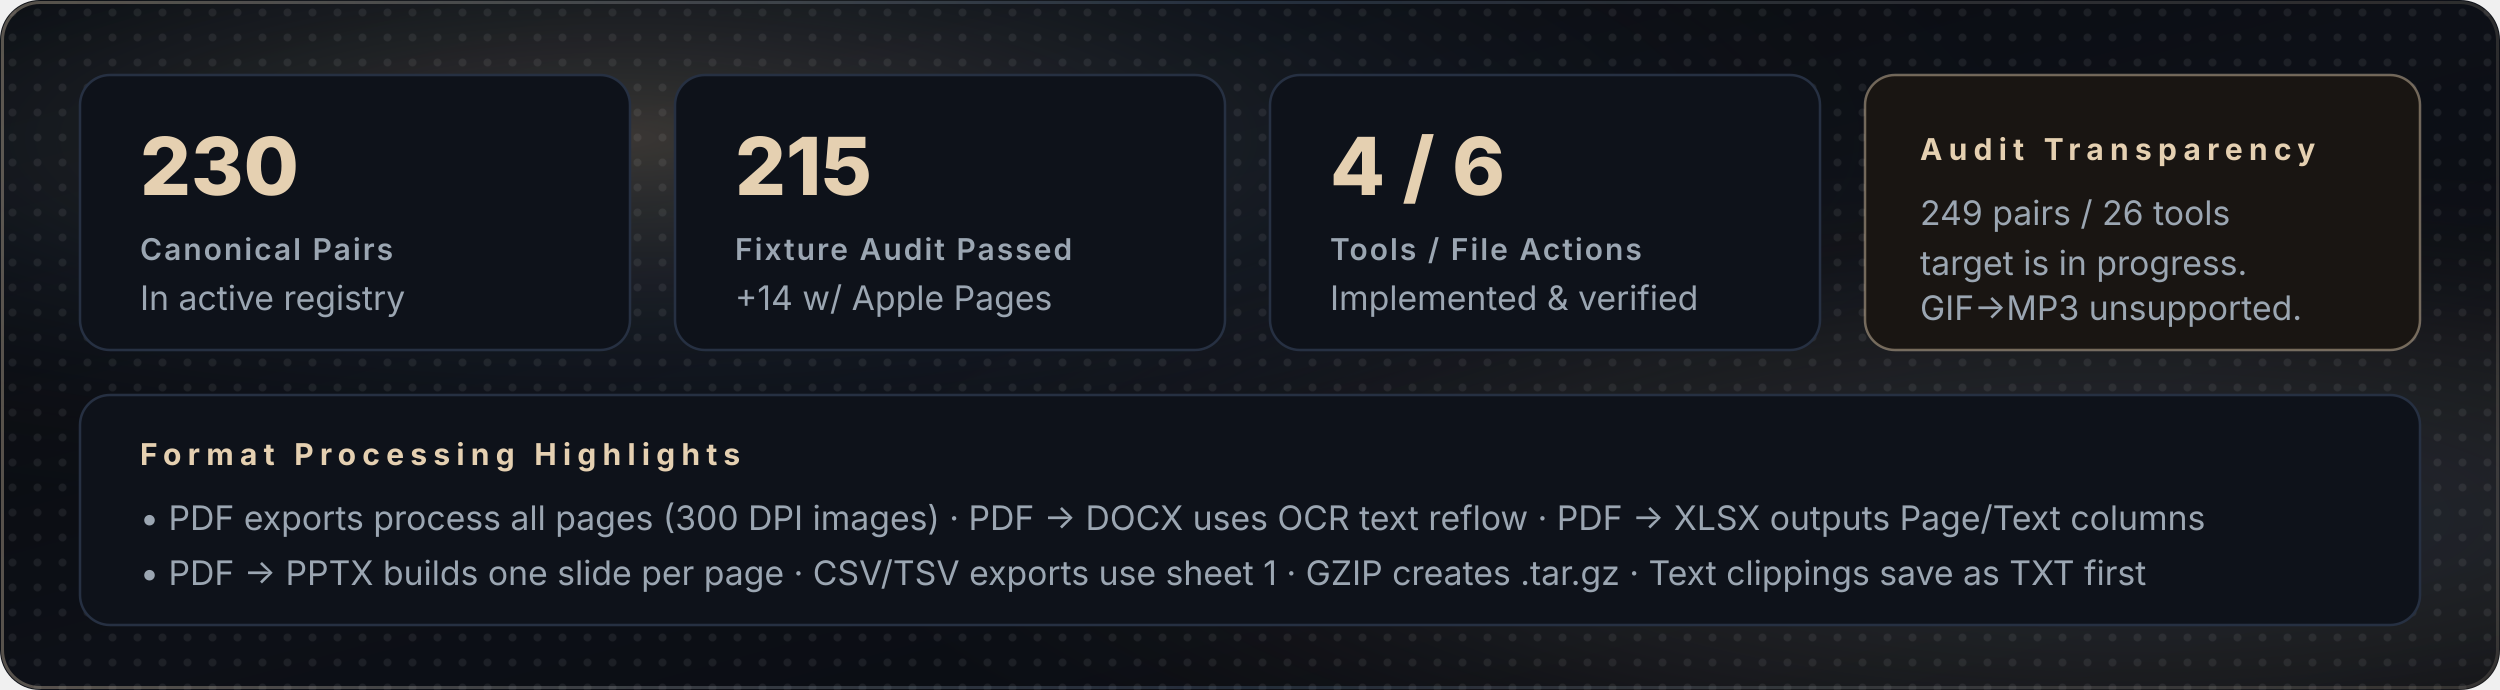
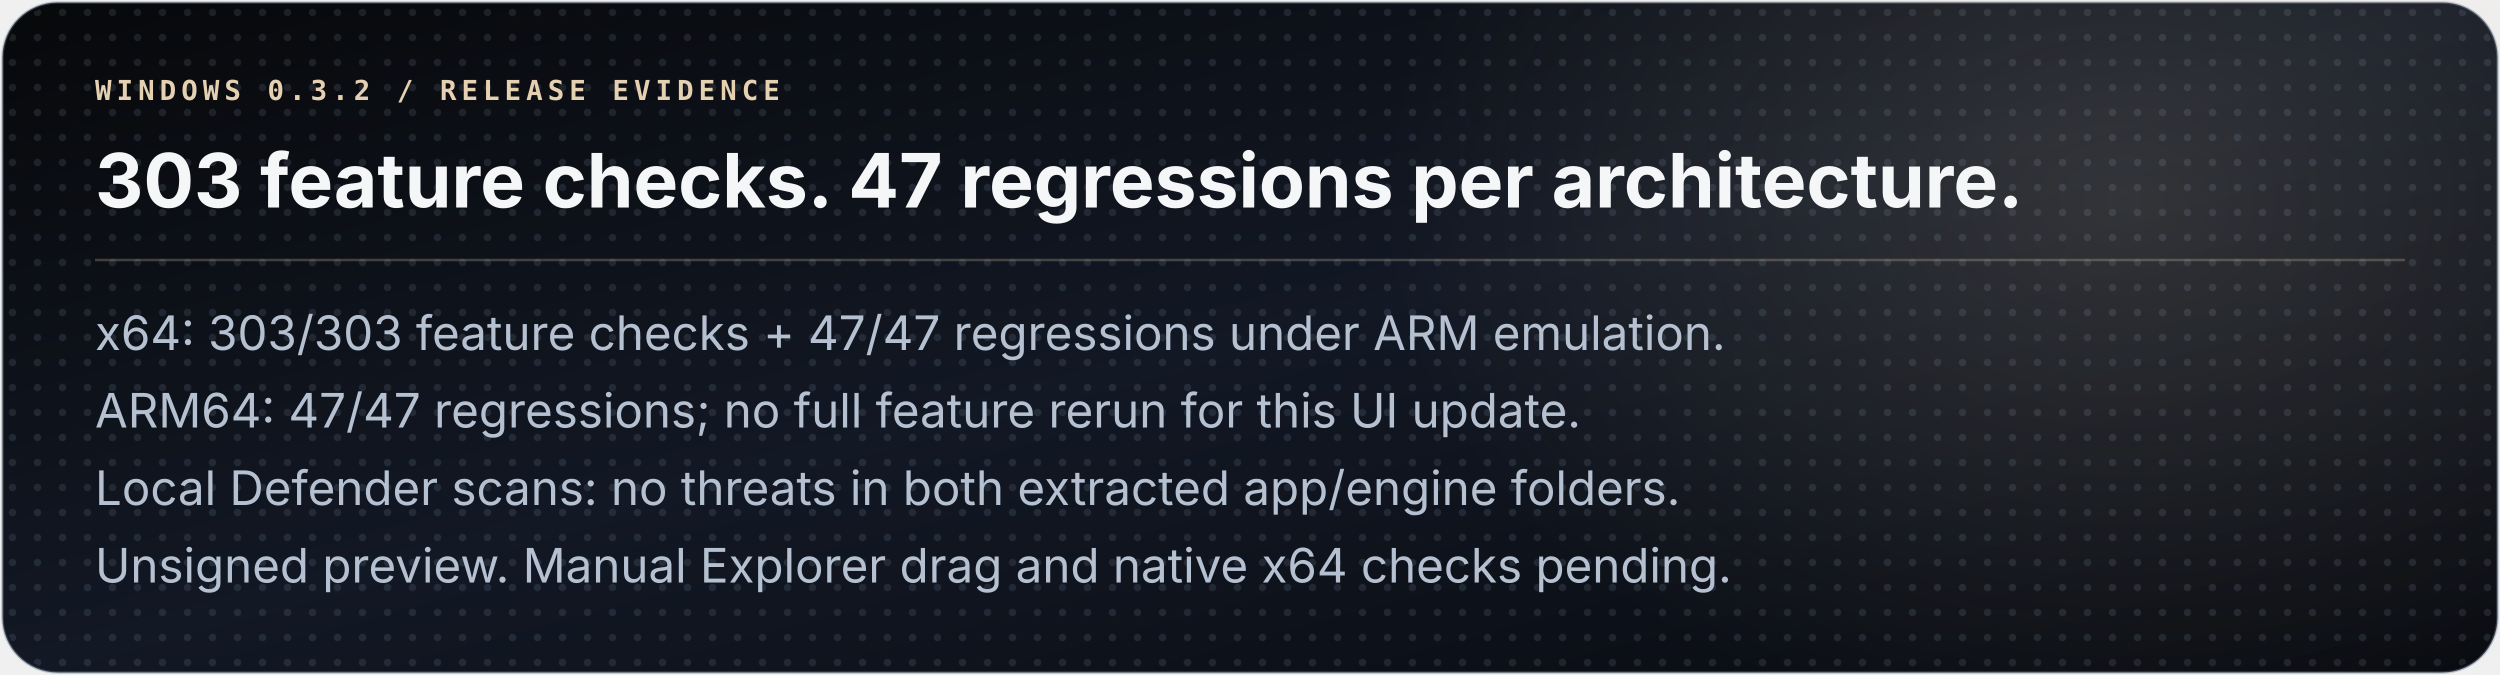
- <svg xmlns="http://www.w3.org/2000/svg" viewBox="0 0 1000 276" width="100%">
+ <svg xmlns="http://www.w3.org/2000/svg" viewBox="0 0 1000 270" width="1000" height="270" role="img" aria-labelledby="title">
  <defs>
-     <linearGradient id="bgGrad" x1="0%" y1="0%" x2="100%" y2="100%">
-       <stop offset="0%" stop-color="#07080A" />
-       <stop offset="50%" stop-color="#0D1017" />
-       <stop offset="100%" stop-color="#080A0F" />
+     <linearGradient id="bg" x2="1" y2="1">
+       <stop stop-color="#07080A" />
+       <stop offset=".5" stop-color="#121824" />
+       <stop offset="1" stop-color="#080A0F" />
    </linearGradient>
-     <radialGradient id="goldGlow" cx="25%" cy="20%" r="60%">
-       <stop offset="0%" stop-color="#E5D0B1" stop-opacity="0.22" />
-       <stop offset="50%" stop-color="#6482A6" stop-opacity="0.08" />
-       <stop offset="100%" stop-color="#07080A" stop-opacity="0" />
+     <radialGradient id="glow">
+       <stop stop-color="#E5D0B1" stop-opacity=".16" />
+       <stop offset="1" stop-color="#E5D0B1" stop-opacity="0" />
    </radialGradient>
-     <radialGradient id="blueGlow" cx="85%" cy="75%" r="55%">
-       <stop offset="0%" stop-color="#7494B8" stop-opacity="0.20" />
-       <stop offset="55%" stop-color="#E5D0B1" stop-opacity="0.06" />
-       <stop offset="100%" stop-color="#07080A" stop-opacity="0" />
-     </radialGradient>
-     <linearGradient id="borderGrad" x1="0%" y1="0%" x2="100%" y2="0%">
-       <stop offset="0%" stop-color="#E5D0B1" stop-opacity="0.35" />
-       <stop offset="50%" stop-color="#6482A6" stop-opacity="0.25" />
-       <stop offset="100%" stop-color="#E5D0B1" stop-opacity="0.15" />
-     </linearGradient>
-     <pattern id="dotMatrix" width="10" height="10" patternUnits="userSpaceOnUse">
-       <circle cx="5" cy="5" r="1.6" fill="#ffffff" fill-opacity="0.07" />
+     <pattern id="dots" width="10" height="10" patternUnits="userSpaceOnUse">
+       <circle cx="5" cy="5" r="1.5" fill="#A6BBD2" opacity=".13" />
    </pattern>
-     <pattern id="dotMatrixBright" width="10" height="10" patternUnits="userSpaceOnUse">
-       <circle cx="5" cy="5" r="2.1" fill="#E5D0B1" fill-opacity="0.16" />
-     </pattern>
-     <style>
-       .font-sans { font-family: -apple-system, BlinkMacSystemFont, 'SF Pro Display', 'Inter', 'Segoe UI', sans-serif; }
-       .font-mono { font-family: 'SF Mono', 'JetBrains Mono', 'Menlo', monospace; }
-       .kicker { font-size: 12px; font-weight: 700; fill: #E5D0B1; letter-spacing: 2.5px; text-transform: uppercase; }
-       .title { font-size: 24px; font-weight: 700; fill: #F4F6F8; letter-spacing: -0.4px; }
-       .subtitle { font-size: 15px; font-weight: 400; fill: #9BA6B2; }
-       .card-title { font-size: 16px; font-weight: 700; fill: #F4F6F8; }
-       .card-body { font-size: 13.5px; font-weight: 400; fill: #9BA6B2; }
-       .stat-num { font-size: 32px; font-weight: 800; fill: #E5D0B1; }
-       .stat-label { font-size: 12px; font-weight: 600; fill: #9BA6B2; letter-spacing: 0.8px; text-transform: uppercase; }
-       .pill { font-size: 11.5px; font-weight: 600; fill: #E5D0B1; }
-     </style>
+     <style>text{font-family:-apple-system,BlinkMacSystemFont,'Segoe UI',sans-serif} .mono{font-family:Menlo,Consolas,monospace;letter-spacing:2px} .gold{fill:#E5D0B1}.white{fill:#F4F6F8}.muted{fill:#B5C1D1}</style>
  </defs>
-   <rect width="1000" height="276" rx="16" fill="url(#bgGrad)" />
-   <rect width="1000" height="276" rx="16" fill="url(#goldGlow)" />
-   <rect width="1000" height="276" rx="16" fill="url(#blueGlow)" />
-   <rect width="1000" height="276" rx="16" fill="url(#dotMatrix)" />
-   <rect x="1" y="1" width="998" height="274" rx="15" fill="none" stroke="url(#borderGrad)" stroke-width="1.2" />
-   <g class="font-sans" transform="translate(32, 30)">
-     <rect x="0" y="0" width="220" height="110" rx="12" fill="#0E121A" stroke="#263042" />
-     <text x="24" y="48" class="stat-num">230</text>
-     <text x="24" y="74" class="stat-label">Canonical Pairs</text>
-     <text x="24" y="94" class="card-body">In active registry</text>
-     <rect x="238" y="0" width="220" height="110" rx="12" fill="#0E121A" stroke="#263042" />
-     <text x="262" y="48" class="stat-num">215</text>
-     <text x="262" y="74" class="stat-label">Fixture Audit Passed</text>
-     <text x="262" y="94" class="card-body">+14 w/ Apple Pages</text>
-     <rect x="476" y="0" width="220" height="110" rx="12" fill="#0E121A" stroke="#263042" />
-     <text x="500" y="48" class="stat-num">4 / 6</text>
-     <text x="500" y="74" class="stat-label">Tools / File Actions</text>
-     <text x="500" y="94" class="card-body">Implemented &amp; verified</text>
-     <rect x="714" y="0" width="222" height="110" rx="12" fill="#191512" stroke="#E5D0B1" stroke-opacity="0.45" />
-     <text x="736" y="34" class="kicker">Audit Transparency</text>
-     <text x="736" y="60" class="card-body" fill="#F4F6F8">249 pairs / 26 tools</text>
-     <text x="736" y="80" class="card-body">target is in progress.</text>
-     <text x="736" y="98" class="card-body">GIF→MP3 unsupported.</text>
-     <rect x="0" y="128" width="936" height="92" rx="12" fill="#0E121A" stroke="#263042" />
-     <text x="24" y="156" class="kicker">Format Processing Highlights</text>
-     <text x="24" y="182" class="card-body">• PDF exports process all pages (300 DPI images) · PDF → DOCX uses OCR text reflow · PDF → XLSX outputs Page/Text columns</text>
-     <text x="24" y="204" class="card-body">• PDF → PPTX builds one slide per page · CSV/TSV exports use sheet 1 · GZIP creates .tar.gz · Text clippings save as TXT first</text>
-   </g>
+   <rect x="1" y="1" width="998" height="268" rx="22" fill="url(#bg)" stroke="#6E7F96" stroke-opacity=".4" />
+   <rect x="2" y="2" width="996" height="266" rx="22" fill="url(#dots)" />
+   <ellipse cx="850" cy="80" rx="300" ry="220" fill="url(#glow)" />
+   <text x="38" y="40" font-size="11" font-weight="700" class="mono gold">WINDOWS 0.3.2 / RELEASE EVIDENCE</text>
+   <text x="38" y="83" font-size="30" font-weight="700" class="white">303 feature checks. 47 regressions per architecture.</text>
+   <path d="M38 104H962" stroke="#E5D0B1" stroke-opacity=".25" />
+   <text x="38" y="140" font-size="19" font-weight="400" class="muted">x64: 303/303 feature checks + 47/47 regressions under ARM emulation.</text>
+   <text x="38" y="171" font-size="19" font-weight="400" class="muted">ARM64: 47/47 regressions; no full feature rerun for this UI update.</text>
+   <text x="38" y="202" font-size="19" font-weight="400" class="muted">Local Defender scans: no threats in both extracted app/engine folders.</text>
+   <text x="38" y="233" font-size="19" font-weight="400" class="muted">Unsigned preview. Manual Explorer drag and native x64 checks pending.</text>
</svg>
